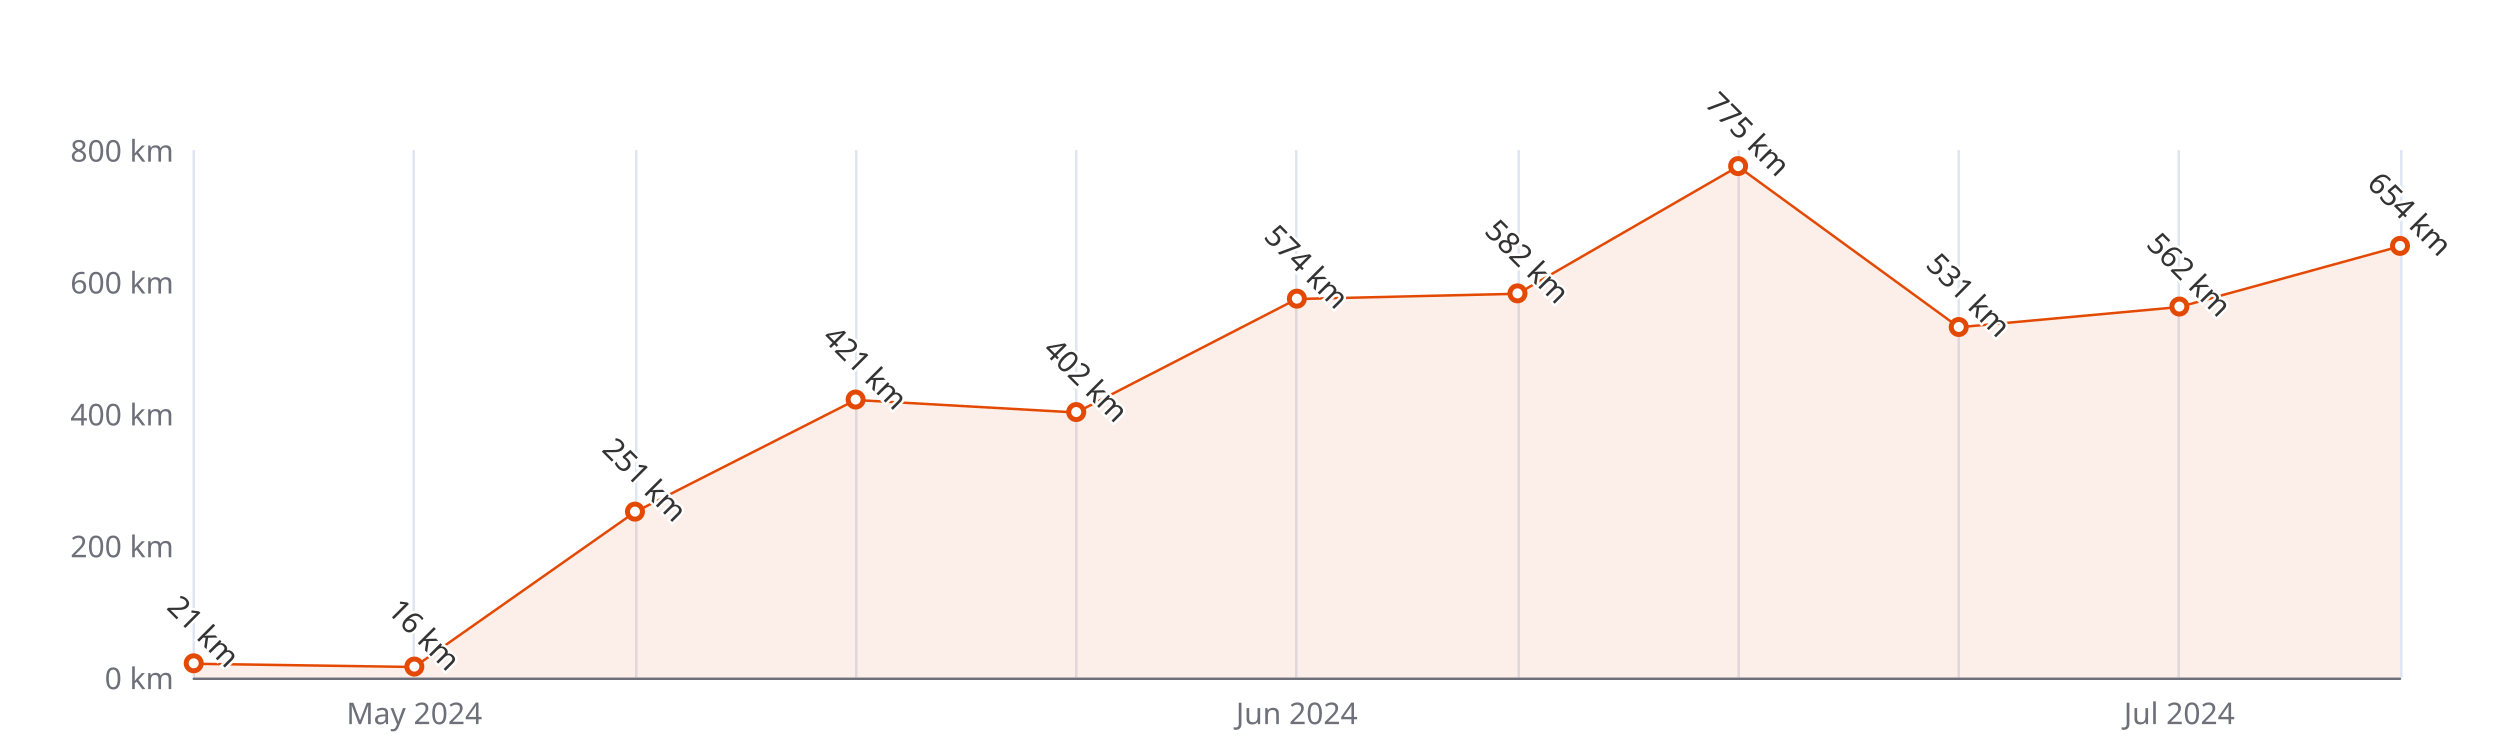
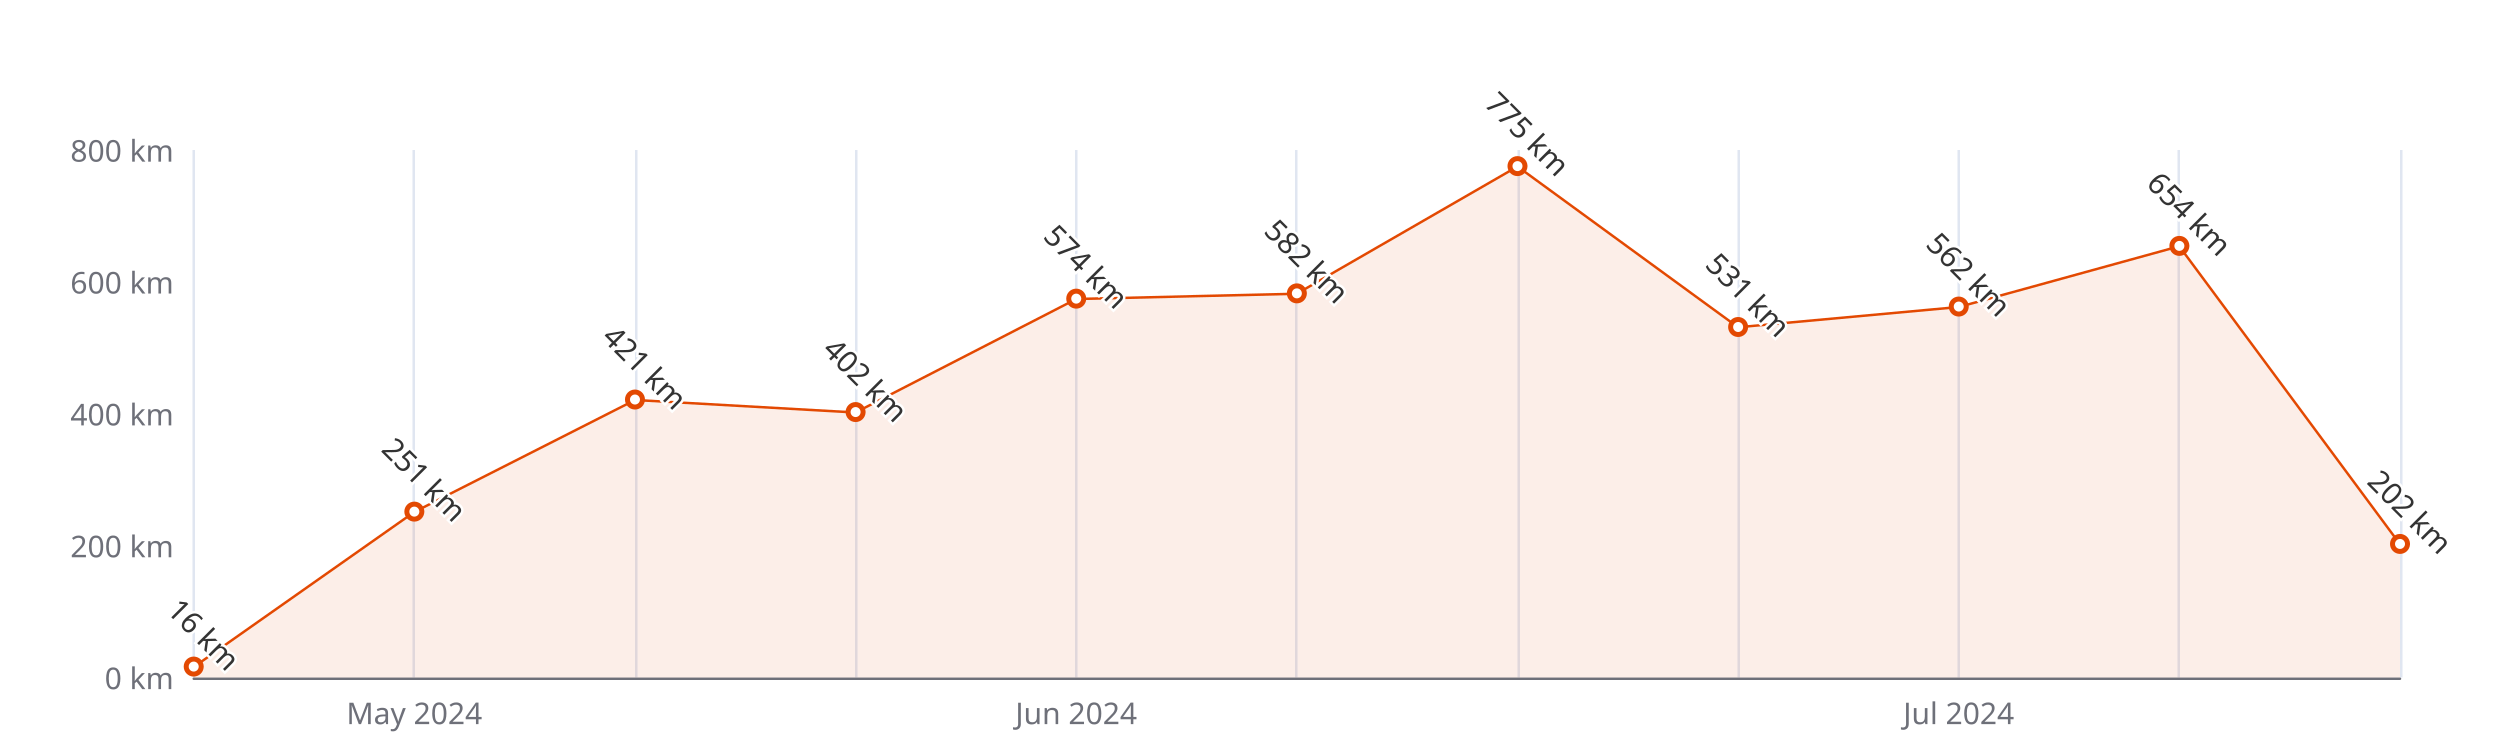
<svg xmlns="http://www.w3.org/2000/svg" width="1000" height="300" version="1.1" baseProfile="full" viewBox="0 0 1000 300">
  <rect width="1000" height="300" x="0" y="0" id="0" fill="#ffffff" />
  <path d="M77.5 60L77.5 271" fill="none" stroke="#E0E6F1" />
  <path d="M165.5 60L165.5 271" fill="none" stroke="#E0E6F1" />
  <path d="M254.5 60L254.5 271" fill="none" stroke="#E0E6F1" />
  <path d="M342.5 60L342.5 271" fill="none" stroke="#E0E6F1" />
  <path d="M430.5 60L430.5 271" fill="none" stroke="#E0E6F1" />
  <path d="M518.5 60L518.5 271" fill="none" stroke="#E0E6F1" />
  <path d="M607.5 60L607.5 271" fill="none" stroke="#E0E6F1" />
  <path d="M695.5 60L695.5 271" fill="none" stroke="#E0E6F1" />
  <path d="M783.5 60L783.5 271" fill="none" stroke="#E0E6F1" />
  <path d="M871.5 60L871.5 271" fill="none" stroke="#E0E6F1" />
  <path d="M960.5 60L960.5 271" fill="none" stroke="#E0E6F1" />
  <path d="M77.5 271.5L960 271.5" fill="none" stroke="#6E7079" stroke-linecap="round" />
  <text dominant-baseline="central" text-anchor="end" style="font-size:12px;font-family:sans-serif;" xml:space="preserve" transform="translate(69.48 271)" fill="#6E7079">0 km</text>
  <text dominant-baseline="central" text-anchor="end" style="font-size:12px;font-family:sans-serif;" xml:space="preserve" transform="translate(69.48 218.25)" fill="#6E7079">200 km</text>
  <text dominant-baseline="central" text-anchor="end" style="font-size:12px;font-family:sans-serif;" xml:space="preserve" transform="translate(69.48 165.5)" fill="#6E7079">400 km</text>
  <text dominant-baseline="central" text-anchor="end" style="font-size:12px;font-family:sans-serif;" xml:space="preserve" transform="translate(69.48 112.75)" fill="#6E7079">600 km</text>
  <text dominant-baseline="central" text-anchor="end" style="font-size:12px;font-family:sans-serif;" xml:space="preserve" transform="translate(69.48 60)" fill="#6E7079">800 km</text>
  <text dominant-baseline="central" text-anchor="middle" style="font-size:12px;font-family:sans-serif;" xml:space="preserve" y="6" transform="translate(165.732 279)" fill="#6E7079">May 2024</text>
-   <text dominant-baseline="central" text-anchor="middle" style="font-size:12px;font-family:sans-serif;" xml:space="preserve" y="6" transform="translate(518.74 279)" fill="#6E7079">Jun 2024</text>
-   <text dominant-baseline="central" text-anchor="middle" style="font-size:12px;font-family:sans-serif;" xml:space="preserve" y="6" transform="translate(871.748 279)" fill="#6E7079">Jul 2024</text>
+   <text dominant-baseline="central" text-anchor="middle" style="font-size:12px;font-family:sans-serif;" xml:space="preserve" y="6" transform="translate(430.488 279)" fill="#6E7079">Jun 2024</text>
+   <text dominant-baseline="central" text-anchor="middle" style="font-size:12px;font-family:sans-serif;" xml:space="preserve" y="6" transform="translate(783.496 279)" fill="#6E7079">Jul 2024</text>
  <g clip-path="url(#zr5-c0)">
-     <path d="M77.5 265.5L165.7 266.8L254 204.8L342.2 160L430.5 165L518.7 119.6L607 117.5L695.2 66.6L783.5 130.9L871.7 122.8L960 98.5L960 271L871.7 271L783.5 271L695.2 271L607 271L518.7 271L430.5 271L342.2 271L254 271L165.7 271L77.5 271Z" fill="rgb(227,73,2)" fill-opacity="0.09" />
-     <path d="M77.5 265.5L165.7 266.8L254 204.8L342.2 160L430.5 165L518.7 119.6L607 117.5L695.2 66.6L783.5 130.9L871.7 122.8L960 98.5" fill="none" stroke="#E34902" stroke-linejoin="bevel" />
+     <path d="M77.5 266.8L165.7 204.8L254 160L342.2 165L430.5 119.6L518.7 117.5L607 66.6L695.2 130.9L783.5 122.8L871.7 98.5L960 217.7L960 271L871.7 271L783.5 271L695.2 271L607 271L518.7 271L430.5 271L342.2 271L254 271L165.7 271L77.5 271Z" fill="rgb(227,73,2)" fill-opacity="0.09" />
+     <path d="M77.5 266.8L165.7 204.8L254 160L342.2 165L430.5 119.6L518.7 117.5L607 66.6L695.2 130.9L783.5 122.8L871.7 98.5L960 217.7" fill="none" stroke="#E34902" stroke-linejoin="bevel" />
  </g>
-   <path d="M1 0A1 1 0 1 1 1 -0.1A1 1 0 0 1 1 0" transform="matrix(3,0,0,3,77.48,265.4612)" fill="#fff" stroke="#E34902" stroke-width="0.667" />
-   <path d="M1 0A1 1 0 1 1 1 -0.1A1 1 0 0 1 1 0" transform="matrix(3,0,0,3,165.732,266.78)" fill="#fff" stroke="#E34902" stroke-width="0.667" />
-   <path d="M1 0A1 1 0 1 1 1 -0.1A1 1 0 0 1 1 0" transform="matrix(3,0,0,3,253.984,204.7988)" fill="#fff" stroke="#E34902" stroke-width="0.667" />
-   <path d="M1 0A1 1 0 1 1 1 -0.1A1 1 0 0 1 1 0" transform="matrix(3,0,0,3,342.236,159.9612)" fill="#fff" stroke="#E34902" stroke-width="0.667" />
-   <path d="M1 0A1 1 0 1 1 1 -0.1A1 1 0 0 1 1 0" transform="matrix(3,0,0,3,430.488,164.9725)" fill="#fff" stroke="#E34902" stroke-width="0.667" />
-   <path d="M1 0A1 1 0 1 1 1 -0.1A1 1 0 0 1 1 0" transform="matrix(3,0,0,3,518.74,119.6075)" fill="#fff" stroke="#E34902" stroke-width="0.667" />
-   <path d="M1 0A1 1 0 1 1 1 -0.1A1 1 0 0 1 1 0" transform="matrix(3,0,0,3,606.992,117.4975)" fill="#fff" stroke="#E34902" stroke-width="0.667" />
-   <path d="M1 0A1 1 0 1 1 1 -0.1A1 1 0 0 1 1 0" transform="matrix(3,0,0,3,695.244,66.5938)" fill="#fff" stroke="#E34902" stroke-width="0.667" />
-   <path d="M1 0A1 1 0 1 1 1 -0.1A1 1 0 0 1 1 0" transform="matrix(3,0,0,3,783.496,130.9487)" fill="#fff" stroke="#E34902" stroke-width="0.667" />
-   <path d="M1 0A1 1 0 1 1 1 -0.1A1 1 0 0 1 1 0" transform="matrix(3,0,0,3,871.748,122.7725)" fill="#fff" stroke="#E34902" stroke-width="0.667" />
-   <path d="M1 0A1 1 0 1 1 1 -0.1A1 1 0 0 1 1 0" transform="matrix(3,0,0,3,960,98.5075)" fill="#fff" stroke="#E34902" stroke-width="0.667" />
-   <text dominant-baseline="central" text-anchor="middle" style="font-size:12px;font-family:sans-serif;" xml:space="preserve" y="-6" transform="matrix(0.707,0.707,-0.707,0.707,77.48,256.4612)" fill="#333" stroke="rgb(255,255,255)" stroke-width="2" paint-order="stroke" stroke-miterlimit="2">21 km</text>
-   <text dominant-baseline="central" text-anchor="middle" style="font-size:12px;font-family:sans-serif;" xml:space="preserve" y="-6" transform="matrix(0.707,0.707,-0.707,0.707,165.732,257.78)" fill="#333" stroke="rgb(255,255,255)" stroke-width="2" paint-order="stroke" stroke-miterlimit="2">16 km</text>
-   <text dominant-baseline="central" text-anchor="middle" style="font-size:12px;font-family:sans-serif;" xml:space="preserve" y="-6" transform="matrix(0.707,0.707,-0.707,0.707,253.984,195.7988)" fill="#333" stroke="rgb(255,255,255)" stroke-width="2" paint-order="stroke" stroke-miterlimit="2">251 km</text>
-   <text dominant-baseline="central" text-anchor="middle" style="font-size:12px;font-family:sans-serif;" xml:space="preserve" y="-6" transform="matrix(0.707,0.707,-0.707,0.707,342.236,150.9612)" fill="#333" stroke="rgb(255,255,255)" stroke-width="2" paint-order="stroke" stroke-miterlimit="2">421 km</text>
-   <text dominant-baseline="central" text-anchor="middle" style="font-size:12px;font-family:sans-serif;" xml:space="preserve" y="-6" transform="matrix(0.707,0.707,-0.707,0.707,430.488,155.9725)" fill="#333" stroke="rgb(255,255,255)" stroke-width="2" paint-order="stroke" stroke-miterlimit="2">402 km</text>
-   <text dominant-baseline="central" text-anchor="middle" style="font-size:12px;font-family:sans-serif;" xml:space="preserve" y="-6" transform="matrix(0.707,0.707,-0.707,0.707,518.74,110.6075)" fill="#333" stroke="rgb(255,255,255)" stroke-width="2" paint-order="stroke" stroke-miterlimit="2">574 km</text>
-   <text dominant-baseline="central" text-anchor="middle" style="font-size:12px;font-family:sans-serif;" xml:space="preserve" y="-6" transform="matrix(0.707,0.707,-0.707,0.707,606.992,108.4975)" fill="#333" stroke="rgb(255,255,255)" stroke-width="2" paint-order="stroke" stroke-miterlimit="2">582 km</text>
-   <text dominant-baseline="central" text-anchor="middle" style="font-size:12px;font-family:sans-serif;" xml:space="preserve" y="-6" transform="matrix(0.707,0.707,-0.707,0.707,695.244,57.5938)" fill="#333" stroke="rgb(255,255,255)" stroke-width="2" paint-order="stroke" stroke-miterlimit="2">775 km</text>
-   <text dominant-baseline="central" text-anchor="middle" style="font-size:12px;font-family:sans-serif;" xml:space="preserve" y="-6" transform="matrix(0.707,0.707,-0.707,0.707,783.496,121.9487)" fill="#333" stroke="rgb(255,255,255)" stroke-width="2" paint-order="stroke" stroke-miterlimit="2">531 km</text>
-   <text dominant-baseline="central" text-anchor="middle" style="font-size:12px;font-family:sans-serif;" xml:space="preserve" y="-6" transform="matrix(0.707,0.707,-0.707,0.707,871.748,113.7725)" fill="#333" stroke="rgb(255,255,255)" stroke-width="2" paint-order="stroke" stroke-miterlimit="2">562 km</text>
-   <text dominant-baseline="central" text-anchor="middle" style="font-size:12px;font-family:sans-serif;" xml:space="preserve" y="-6" transform="matrix(0.707,0.707,-0.707,0.707,960,89.5075)" fill="#333" stroke="rgb(255,255,255)" stroke-width="2" paint-order="stroke" stroke-miterlimit="2">654 km</text>
+   <path d="M1 0A1 1 0 1 1 1 -0.1A1 1 0 0 1 1 0" transform="matrix(3,0,0,3,77.48,266.78)" fill="#fff" stroke="#E34902" stroke-width="0.667" />
+   <path d="M1 0A1 1 0 1 1 1 -0.1A1 1 0 0 1 1 0" transform="matrix(3,0,0,3,165.732,204.7988)" fill="#fff" stroke="#E34902" stroke-width="0.667" />
+   <path d="M1 0A1 1 0 1 1 1 -0.1A1 1 0 0 1 1 0" transform="matrix(3,0,0,3,253.984,159.9612)" fill="#fff" stroke="#E34902" stroke-width="0.667" />
+   <path d="M1 0A1 1 0 1 1 1 -0.1A1 1 0 0 1 1 0" transform="matrix(3,0,0,3,342.236,164.9725)" fill="#fff" stroke="#E34902" stroke-width="0.667" />
+   <path d="M1 0A1 1 0 1 1 1 -0.1A1 1 0 0 1 1 0" transform="matrix(3,0,0,3,430.488,119.6075)" fill="#fff" stroke="#E34902" stroke-width="0.667" />
+   <path d="M1 0A1 1 0 1 1 1 -0.1A1 1 0 0 1 1 0" transform="matrix(3,0,0,3,518.74,117.4975)" fill="#fff" stroke="#E34902" stroke-width="0.667" />
+   <path d="M1 0A1 1 0 1 1 1 -0.1A1 1 0 0 1 1 0" transform="matrix(3,0,0,3,606.992,66.5938)" fill="#fff" stroke="#E34902" stroke-width="0.667" />
+   <path d="M1 0A1 1 0 1 1 1 -0.1A1 1 0 0 1 1 0" transform="matrix(3,0,0,3,695.244,130.9487)" fill="#fff" stroke="#E34902" stroke-width="0.667" />
+   <path d="M1 0A1 1 0 1 1 1 -0.1A1 1 0 0 1 1 0" transform="matrix(3,0,0,3,783.496,122.7725)" fill="#fff" stroke="#E34902" stroke-width="0.667" />
+   <path d="M1 0A1 1 0 1 1 1 -0.1A1 1 0 0 1 1 0" transform="matrix(3,0,0,3,871.748,98.5075)" fill="#fff" stroke="#E34902" stroke-width="0.667" />
+   <path d="M1 0A1 1 0 1 1 1 -0.1A1 1 0 0 1 1 0" transform="matrix(3,0,0,3,960,217.7225)" fill="#fff" stroke="#E34902" stroke-width="0.667" />
+   <text dominant-baseline="central" text-anchor="middle" style="font-size:12px;font-family:sans-serif;" xml:space="preserve" y="-6" transform="matrix(0.707,0.707,-0.707,0.707,77.48,257.78)" fill="#333" stroke="rgb(255,255,255)" stroke-width="2" paint-order="stroke" stroke-miterlimit="2">16 km</text>
+   <text dominant-baseline="central" text-anchor="middle" style="font-size:12px;font-family:sans-serif;" xml:space="preserve" y="-6" transform="matrix(0.707,0.707,-0.707,0.707,165.732,195.7988)" fill="#333" stroke="rgb(255,255,255)" stroke-width="2" paint-order="stroke" stroke-miterlimit="2">251 km</text>
+   <text dominant-baseline="central" text-anchor="middle" style="font-size:12px;font-family:sans-serif;" xml:space="preserve" y="-6" transform="matrix(0.707,0.707,-0.707,0.707,253.984,150.9612)" fill="#333" stroke="rgb(255,255,255)" stroke-width="2" paint-order="stroke" stroke-miterlimit="2">421 km</text>
+   <text dominant-baseline="central" text-anchor="middle" style="font-size:12px;font-family:sans-serif;" xml:space="preserve" y="-6" transform="matrix(0.707,0.707,-0.707,0.707,342.236,155.9725)" fill="#333" stroke="rgb(255,255,255)" stroke-width="2" paint-order="stroke" stroke-miterlimit="2">402 km</text>
+   <text dominant-baseline="central" text-anchor="middle" style="font-size:12px;font-family:sans-serif;" xml:space="preserve" y="-6" transform="matrix(0.707,0.707,-0.707,0.707,430.488,110.6075)" fill="#333" stroke="rgb(255,255,255)" stroke-width="2" paint-order="stroke" stroke-miterlimit="2">574 km</text>
+   <text dominant-baseline="central" text-anchor="middle" style="font-size:12px;font-family:sans-serif;" xml:space="preserve" y="-6" transform="matrix(0.707,0.707,-0.707,0.707,518.74,108.4975)" fill="#333" stroke="rgb(255,255,255)" stroke-width="2" paint-order="stroke" stroke-miterlimit="2">582 km</text>
+   <text dominant-baseline="central" text-anchor="middle" style="font-size:12px;font-family:sans-serif;" xml:space="preserve" y="-6" transform="matrix(0.707,0.707,-0.707,0.707,606.992,57.5938)" fill="#333" stroke="rgb(255,255,255)" stroke-width="2" paint-order="stroke" stroke-miterlimit="2">775 km</text>
+   <text dominant-baseline="central" text-anchor="middle" style="font-size:12px;font-family:sans-serif;" xml:space="preserve" y="-6" transform="matrix(0.707,0.707,-0.707,0.707,695.244,121.9487)" fill="#333" stroke="rgb(255,255,255)" stroke-width="2" paint-order="stroke" stroke-miterlimit="2">531 km</text>
+   <text dominant-baseline="central" text-anchor="middle" style="font-size:12px;font-family:sans-serif;" xml:space="preserve" y="-6" transform="matrix(0.707,0.707,-0.707,0.707,783.496,113.7725)" fill="#333" stroke="rgb(255,255,255)" stroke-width="2" paint-order="stroke" stroke-miterlimit="2">562 km</text>
+   <text dominant-baseline="central" text-anchor="middle" style="font-size:12px;font-family:sans-serif;" xml:space="preserve" y="-6" transform="matrix(0.707,0.707,-0.707,0.707,871.748,89.5075)" fill="#333" stroke="rgb(255,255,255)" stroke-width="2" paint-order="stroke" stroke-miterlimit="2">654 km</text>
+   <text dominant-baseline="central" text-anchor="middle" style="font-size:12px;font-family:sans-serif;" xml:space="preserve" y="-6" transform="matrix(0.707,0.707,-0.707,0.707,960,208.7225)" fill="#333" stroke="rgb(255,255,255)" stroke-width="2" paint-order="stroke" stroke-miterlimit="2">202 km</text>
  <defs>
    <clipPath id="zr5-c0">
      <path d="M76 59.5l884 0l0 212l-884 0Z" fill="#000" />
    </clipPath>
  </defs>
</svg>
